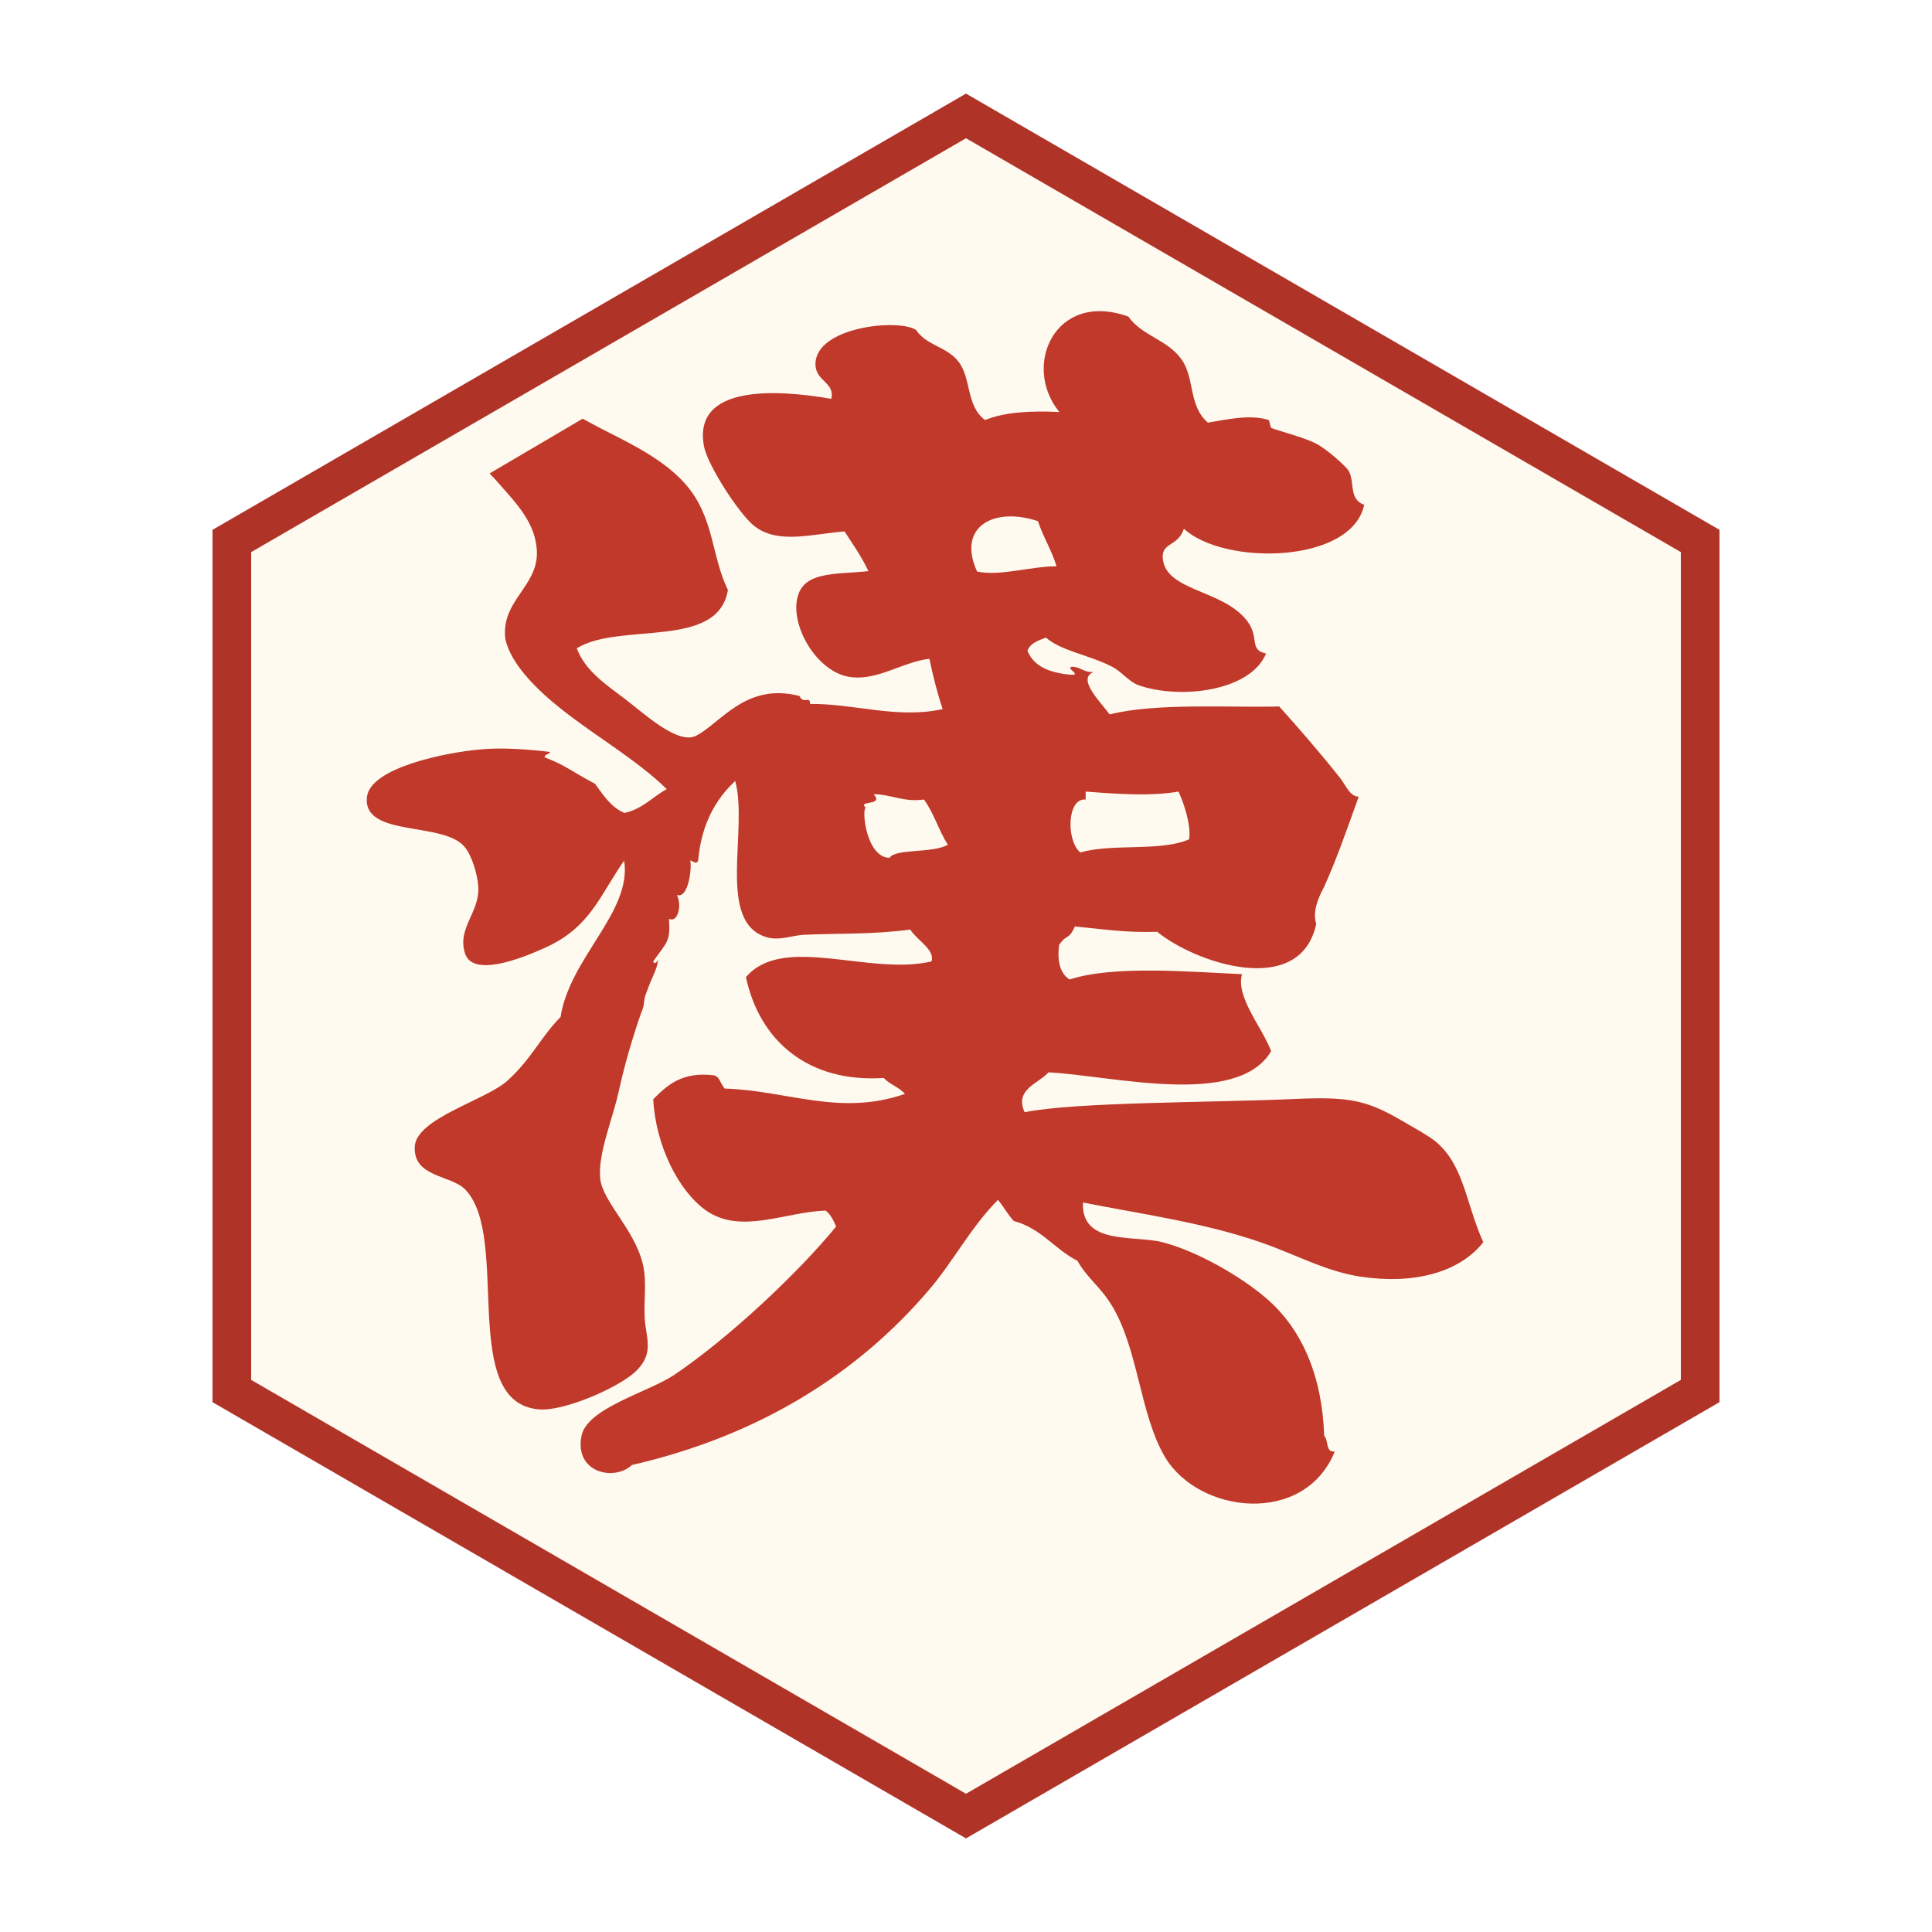
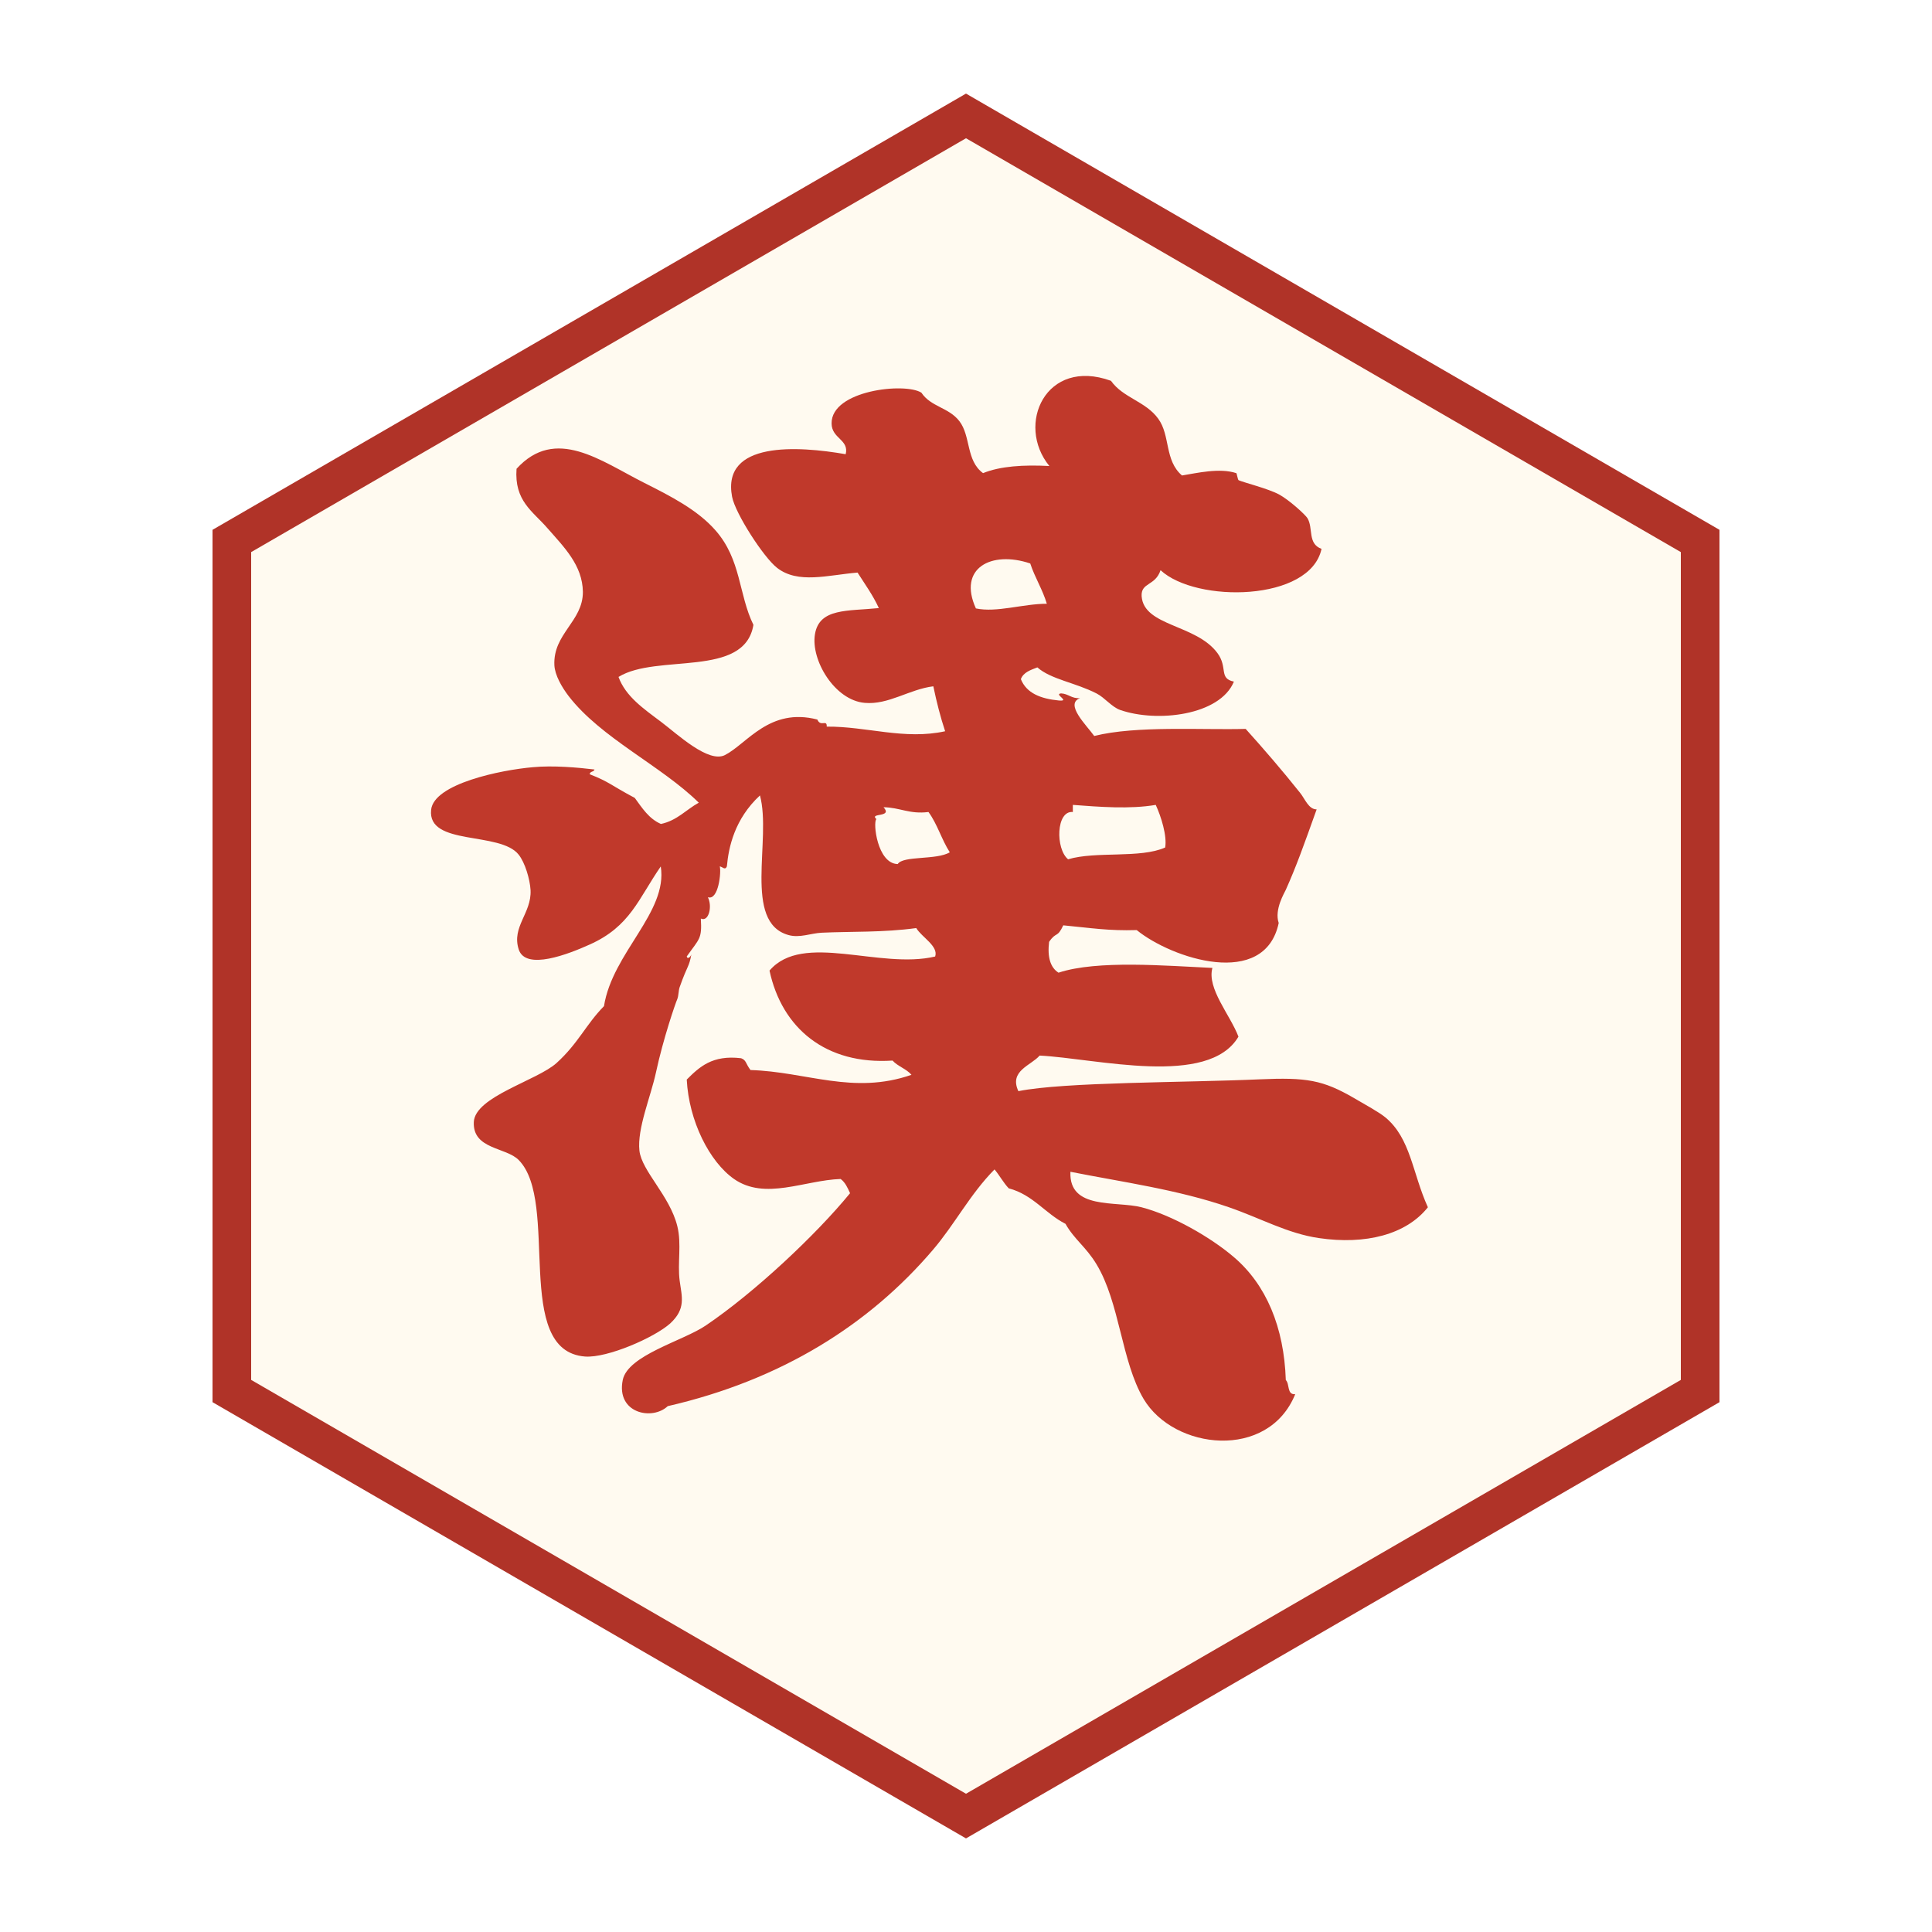
<svg xmlns="http://www.w3.org/2000/svg" viewBox="0 0 100 100" width="256" height="256">
-   <defs>
-     <clipPath id="piece-clip">
-       <polygon points="50,10 84,30 84,70 50,90 16,70 16,30" />
-     </clipPath>
-   </defs>
  <polygon points="50,6 88,28 88,72 50,94 12,72 12,28" fill="#fffaf0" stroke="#b03328" stroke-width="2" />
-   <g clip-path="url(#piece-clip)">
-     <g transform="translate(50 50) translate(0 3.000) scale(1.12) translate(-326.017 -109.670)">
-       <path d="M347.723,115.105c1.318,1.096,1.391,2.867,2.201,4.653c-1.125,1.417-3.23,1.949-5.639,1.595     c-1.627-0.237-2.998-1.021-4.658-1.595c-2.652-0.919-5.563-1.311-8.205-1.837c-0.088,1.986,2.352,1.496,3.68,1.837     c1.592,0.41,3.592,1.563,4.773,2.574c1.684,1.431,2.605,3.637,2.695,6.369c0.209,0.2,0.047,0.771,0.488,0.731     c-1.395,3.437-6.275,2.891-7.848,0.247c-1.156-1.958-1.229-4.979-2.443-6.979c-0.545-0.9-1.146-1.277-1.6-2.084     c-1.055-0.537-1.68-1.507-2.938-1.838c-0.279-0.293-0.475-0.672-0.736-0.979c-1.273,1.291-2.053,2.835-3.188,4.163     c-3.271,3.838-7.795,6.725-13.725,8.09c-0.813,0.765-2.678,0.364-2.33-1.352c0.262-1.287,3.111-2.021,4.289-2.816     c2.547-1.721,5.723-4.71,7.477-6.854c-0.127-0.284-0.252-0.563-0.488-0.736c-1.871,0.063-3.912,1.119-5.518,0     c-1.271-0.891-2.336-2.998-2.447-5.146c0.652-0.65,1.322-1.285,2.814-1.104c0.275,0.1,0.229,0.275,0.486,0.611     c2.903,0.088,5.313,1.296,8.332,0.247c-0.268-0.313-0.713-0.438-0.979-0.737c-3.455,0.229-5.729-1.674-6.369-4.657     c1.723-2.021,5.691-0.047,8.574-0.729c0.179-0.541-0.691-0.993-0.979-1.472c-1.723,0.235-3.363,0.169-4.896,0.24     c-0.566,0.028-1.135,0.284-1.717,0.121c-2.375-0.662-0.861-4.956-1.477-7.227c-1.313,1.217-1.623,2.681-1.712,3.674     c-0.095,0.22-0.226,0.019-0.368,0c0.084,0.28-0.066,1.781-0.615,1.595c0.242,0.48,0.043,1.296-0.365,1.104     c0.066,1.067-0.074,1.031-0.73,1.963c0.043,0.173,0.215,0.009,0.242-0.121c-0.131,0.713-0.189,0.521-0.609,1.711     c-0.063,0.188-0.051,0.441-0.121,0.615c-0.094,0.21-0.729,2.047-1.104,3.796c-0.271,1.259-0.979,2.9-0.857,4.047     c0.117,1.059,1.576,2.336,1.963,3.917c0.229,0.918,0,1.911,0.121,2.82c0.113,0.835,0.332,1.446-0.486,2.205     c-0.811,0.732-3.258,1.801-4.41,1.717c-3.776-0.285-1.292-7.987-3.434-10.17c-0.658-0.672-2.387-0.545-2.326-1.965     c0.055-1.322,3.291-2.152,4.289-3.063c1.124-1.021,1.512-1.985,2.449-2.938c0.438-2.771,3.313-4.857,2.939-7.23     c-1.154,1.665-1.574,3.104-3.683,4.043c-1.073,0.484-3.313,1.37-3.671,0.247c-0.373-1.175,0.671-1.865,0.615-3.063     c-0.033-0.574-0.289-1.428-0.615-1.837c-0.96-1.223-4.733-0.435-4.532-2.323c0.141-1.347,3.602-2.063,5.271-2.205     c1.034-0.099,2.321,0.014,3.185,0.119c-0.023,0.133-0.239,0.084-0.248,0.246c1.022,0.399,1.069,0.553,2.333,1.225     c0.381,0.521,0.729,1.077,1.354,1.348c0.84-0.178,1.301-0.74,1.959-1.101c-1.939-1.912-5.064-3.345-6.738-5.52     c-0.354-0.463-0.709-1.082-0.736-1.591c-0.08-1.637,1.482-2.271,1.475-3.801c-0.02-1.38-0.972-2.312-1.844-3.308     c-0.754-0.87-1.711-1.396-1.59-3.063c2.021-2.219,4.349-0.41,6.617,0.732c1.355,0.681,2.752,1.396,3.674,2.448     c1.345,1.521,1.195,3.319,1.97,4.899c-0.457,2.773-4.993,1.465-6.983,2.695c0.367,1.007,1.287,1.637,2.205,2.326     c0.844,0.635,2.448,2.154,3.307,1.717c1.152-0.596,2.306-2.476,4.779-1.838c0.172,0.407,0.502-0.032,0.487,0.367     c2.062-0.018,4.024,0.702,6.128,0.239c-0.242-0.731-0.443-1.516-0.611-2.326c-1.244,0.153-2.322,0.97-3.553,0.857     c-1.548-0.131-2.798-2.21-2.574-3.553c0.225-1.361,1.686-1.188,3.307-1.353c-0.309-0.672-0.719-1.236-1.102-1.837     c-1.543,0.126-3.076,0.605-4.168-0.247c-0.695-0.541-2.158-2.808-2.326-3.675c-0.551-2.896,3.412-2.634,5.879-2.205     c0.189-0.76-0.727-0.802-0.729-1.595c-0.016-1.716,3.805-2.131,4.648-1.59c0.494,0.74,1.408,0.756,1.963,1.469     c0.605,0.783,0.338,2.047,1.229,2.695c0.898-0.364,2.092-0.438,3.432-0.368c-1.754-2.146-0.182-5.628,3.188-4.411     c0.625,0.886,1.801,1.063,2.447,1.963c0.635,0.867,0.316,2.154,1.23,2.938c0.746-0.12,1.941-0.409,2.813-0.12     c0.025,0.009,0.072,0.345,0.119,0.366c0.275,0.121,1.521,0.431,2.086,0.733c0.535,0.289,1.359,1.045,1.475,1.229     c0.314,0.521-0.007,1.322,0.729,1.59c-0.582,2.735-6.492,2.814-8.332,1.104c-0.271,0.828-1.023,0.622-0.979,1.35     c0.115,1.558,2.813,1.443,3.922,2.938c0.555,0.751,0.055,1.315,0.854,1.479c-0.721,1.753-3.979,2.131-5.883,1.469     c-0.441-0.153-0.801-0.639-1.227-0.856c-1.098-0.563-2.363-0.729-3.063-1.349c-0.354,0.135-0.725,0.256-0.854,0.609     c0.293,0.729,1.027,1.013,1.957,1.104c0.646,0.058-0.283-0.331,0.127-0.367c0.387,0.021,0.535,0.278,0.979,0.246     c-0.813,0.305,0.342,1.408,0.734,1.958c2.172-0.546,5.563-0.303,7.838-0.367c0.904,1.003,1.906,2.163,2.82,3.313     c0.252,0.313,0.438,0.854,0.854,0.854c-0.686,1.921-1.049,2.938-1.596,4.163c-0.063,0.144-0.605,1.024-0.367,1.717     c-0.73,3.43-5.539,1.84-7.35,0.367c-1.463,0.043-2.316-0.104-3.801-0.246c-0.32,0.679-0.361,0.306-0.734,0.856     c-0.094,0.787,0.063,1.328,0.488,1.595c2.01-0.666,5.581-0.354,7.965-0.247c-0.295,1.063,0.922,2.434,1.348,3.558     c-1.553,2.634-7.354,1.128-10.291,0.979c-0.438,0.514-1.594,0.782-1.1,1.842c2.395-0.479,8.607-0.438,12.493-0.612     c2.411-0.106,3.267,0.029,4.896,0.979C346.678,114.443,347.396,114.835,347.723,115.105z M336.326,101.137     c0.104-0.602-0.209-1.604-0.488-2.206c-1.334,0.229-2.928,0.103-4.291,0c0,0.121,0,0.247,0,0.368     c-0.871-0.084-0.904,1.907-0.246,2.448C332.746,101.314,335.025,101.715,336.326,101.137z M330.201,88.52     c-0.227-0.756-0.617-1.348-0.859-2.085c-2.02-0.681-3.762,0.243-2.813,2.327C327.613,88.99,328.945,88.523,330.201,88.52z      M325.178,101.384c-0.418-0.644-0.65-1.474-1.104-2.085c-0.984,0.126-1.479-0.237-2.326-0.247     c0.502,0.551-0.76,0.271-0.369,0.616c-0.189,0.14,0.037,2.303,1.104,2.326C322.758,101.547,324.494,101.799,325.178,101.384z" fill="#c0392b" />
-     </g>
+   <g transform="translate(50 50) translate(0 2.400) scale(1.0) translate(-326.017 -109.670)">
+     <path d="M347.723,115.105c1.318,1.096,1.391,2.867,2.201,4.653c-1.125,1.417-3.23,1.949-5.639,1.595     c-1.627-0.237-2.998-1.021-4.658-1.595c-2.652-0.919-5.563-1.311-8.205-1.837c-0.088,1.986,2.352,1.496,3.68,1.837     c1.592,0.41,3.592,1.563,4.773,2.574c1.684,1.431,2.605,3.637,2.695,6.369c0.209,0.2,0.047,0.771,0.488,0.731     c-1.395,3.437-6.275,2.891-7.848,0.247c-1.156-1.958-1.229-4.979-2.443-6.979c-0.545-0.9-1.146-1.277-1.6-2.084     c-1.055-0.537-1.68-1.507-2.938-1.838c-0.279-0.293-0.475-0.672-0.736-0.979c-1.273,1.291-2.053,2.835-3.188,4.163     c-3.271,3.838-7.795,6.725-13.725,8.09c-0.813,0.765-2.678,0.364-2.33-1.352c0.262-1.287,3.111-2.021,4.289-2.816     c2.547-1.721,5.723-4.71,7.477-6.854c-0.127-0.284-0.252-0.563-0.488-0.736c-1.871,0.063-3.912,1.119-5.518,0     c-1.271-0.891-2.336-2.998-2.447-5.146c0.652-0.65,1.322-1.285,2.814-1.104c0.275,0.1,0.229,0.275,0.486,0.611     c2.903,0.088,5.313,1.296,8.332,0.247c-0.268-0.313-0.713-0.438-0.979-0.737c-3.455,0.229-5.729-1.674-6.369-4.657     c1.723-2.021,5.691-0.047,8.574-0.729c0.179-0.541-0.691-0.993-0.979-1.472c-1.723,0.235-3.363,0.169-4.896,0.24     c-0.566,0.028-1.135,0.284-1.717,0.121c-2.375-0.662-0.861-4.956-1.477-7.227c-1.313,1.217-1.623,2.681-1.712,3.674     c-0.095,0.22-0.226,0.019-0.368,0c0.084,0.28-0.066,1.781-0.615,1.595c0.242,0.48,0.043,1.296-0.365,1.104     c0.066,1.067-0.074,1.031-0.73,1.963c0.043,0.173,0.215,0.009,0.242-0.121c-0.131,0.713-0.189,0.521-0.609,1.711     c-0.063,0.188-0.051,0.441-0.121,0.615c-0.094,0.21-0.729,2.047-1.104,3.796c-0.271,1.259-0.979,2.9-0.857,4.047     c0.117,1.059,1.576,2.336,1.963,3.917c0.229,0.918,0,1.911,0.121,2.82c0.113,0.835,0.332,1.446-0.486,2.205     c-0.811,0.732-3.258,1.801-4.41,1.717c-3.776-0.285-1.292-7.987-3.434-10.17c-0.658-0.672-2.387-0.545-2.326-1.965     c0.055-1.322,3.291-2.152,4.289-3.063c1.124-1.021,1.512-1.985,2.449-2.938c0.438-2.771,3.313-4.857,2.939-7.23     c-1.154,1.665-1.574,3.104-3.683,4.043c-1.073,0.484-3.313,1.37-3.671,0.247c-0.373-1.175,0.671-1.865,0.615-3.063     c-0.033-0.574-0.289-1.428-0.615-1.837c-0.96-1.223-4.733-0.435-4.532-2.323c0.141-1.347,3.602-2.063,5.271-2.205     c1.034-0.099,2.321,0.014,3.185,0.119c-0.023,0.133-0.239,0.084-0.248,0.246c1.022,0.399,1.069,0.553,2.333,1.225     c0.381,0.521,0.729,1.077,1.354,1.348c0.84-0.178,1.301-0.74,1.959-1.101c-1.939-1.912-5.064-3.345-6.738-5.52     c-0.354-0.463-0.709-1.082-0.736-1.591c-0.08-1.637,1.482-2.271,1.475-3.801c-0.02-1.38-0.972-2.312-1.844-3.308     c-0.754-0.87-1.711-1.396-1.59-3.063c2.021-2.219,4.349-0.41,6.617,0.732c1.355,0.681,2.752,1.396,3.674,2.448     c1.345,1.521,1.195,3.319,1.97,4.899c-0.457,2.773-4.993,1.465-6.983,2.695c0.367,1.007,1.287,1.637,2.205,2.326     c0.844,0.635,2.448,2.154,3.307,1.717c1.152-0.596,2.306-2.476,4.779-1.838c0.172,0.407,0.502-0.032,0.487,0.367     c2.062-0.018,4.024,0.702,6.128,0.239c-0.242-0.731-0.443-1.516-0.611-2.326c-1.244,0.153-2.322,0.97-3.553,0.857     c-1.548-0.131-2.798-2.21-2.574-3.553c0.225-1.361,1.686-1.188,3.307-1.353c-0.309-0.672-0.719-1.236-1.102-1.837     c-1.543,0.126-3.076,0.605-4.168-0.247c-0.695-0.541-2.158-2.808-2.326-3.675c-0.551-2.896,3.412-2.634,5.879-2.205     c0.189-0.76-0.727-0.802-0.729-1.595c-0.016-1.716,3.805-2.131,4.648-1.59c0.494,0.74,1.408,0.756,1.963,1.469     c0.605,0.783,0.338,2.047,1.229,2.695c0.898-0.364,2.092-0.438,3.432-0.368c-1.754-2.146-0.182-5.628,3.188-4.411     c0.625,0.886,1.801,1.063,2.447,1.963c0.635,0.867,0.316,2.154,1.23,2.938c0.746-0.12,1.941-0.409,2.813-0.12     c0.025,0.009,0.072,0.345,0.119,0.366c0.275,0.121,1.521,0.431,2.086,0.733c0.535,0.289,1.359,1.045,1.475,1.229     c0.314,0.521-0.007,1.322,0.729,1.59c-0.582,2.735-6.492,2.814-8.332,1.104c-0.271,0.828-1.023,0.622-0.979,1.35     c0.115,1.558,2.813,1.443,3.922,2.938c0.555,0.751,0.055,1.315,0.854,1.479c-0.721,1.753-3.979,2.131-5.883,1.469     c-0.441-0.153-0.801-0.639-1.227-0.856c-1.098-0.563-2.363-0.729-3.063-1.349c-0.354,0.135-0.725,0.256-0.854,0.609     c0.293,0.729,1.027,1.013,1.957,1.104c0.646,0.058-0.283-0.331,0.127-0.367c0.387,0.021,0.535,0.278,0.979,0.246     c-0.813,0.305,0.342,1.408,0.734,1.958c2.172-0.546,5.563-0.303,7.838-0.367c0.904,1.003,1.906,2.163,2.82,3.313     c0.252,0.313,0.438,0.854,0.854,0.854c-0.686,1.921-1.049,2.938-1.596,4.163c-0.063,0.144-0.605,1.024-0.367,1.717     c-0.73,3.43-5.539,1.84-7.35,0.367c-1.463,0.043-2.316-0.104-3.801-0.246c-0.32,0.679-0.361,0.306-0.734,0.856     c-0.094,0.787,0.063,1.328,0.488,1.595c2.01-0.666,5.581-0.354,7.965-0.247c-0.295,1.063,0.922,2.434,1.348,3.558     c-1.553,2.634-7.354,1.128-10.291,0.979c-0.438,0.514-1.594,0.782-1.1,1.842c2.395-0.479,8.607-0.438,12.493-0.612     c2.411-0.106,3.267,0.029,4.896,0.979C346.678,114.443,347.396,114.835,347.723,115.105z M336.326,101.137     c0.104-0.602-0.209-1.604-0.488-2.206c-1.334,0.229-2.928,0.103-4.291,0c0,0.121,0,0.247,0,0.368     c-0.871-0.084-0.904,1.907-0.246,2.448C332.746,101.314,335.025,101.715,336.326,101.137z M330.201,88.52     c-0.227-0.756-0.617-1.348-0.859-2.085c-2.02-0.681-3.762,0.243-2.813,2.327C327.613,88.99,328.945,88.523,330.201,88.52z      M325.178,101.384c-0.418-0.644-0.65-1.474-1.104-2.085c-0.984,0.126-1.479-0.237-2.326-0.247     c0.502,0.551-0.76,0.271-0.369,0.616c-0.189,0.14,0.037,2.303,1.104,2.326C322.758,101.547,324.494,101.799,325.178,101.384z" fill="#c0392b" />
  </g>
</svg>
